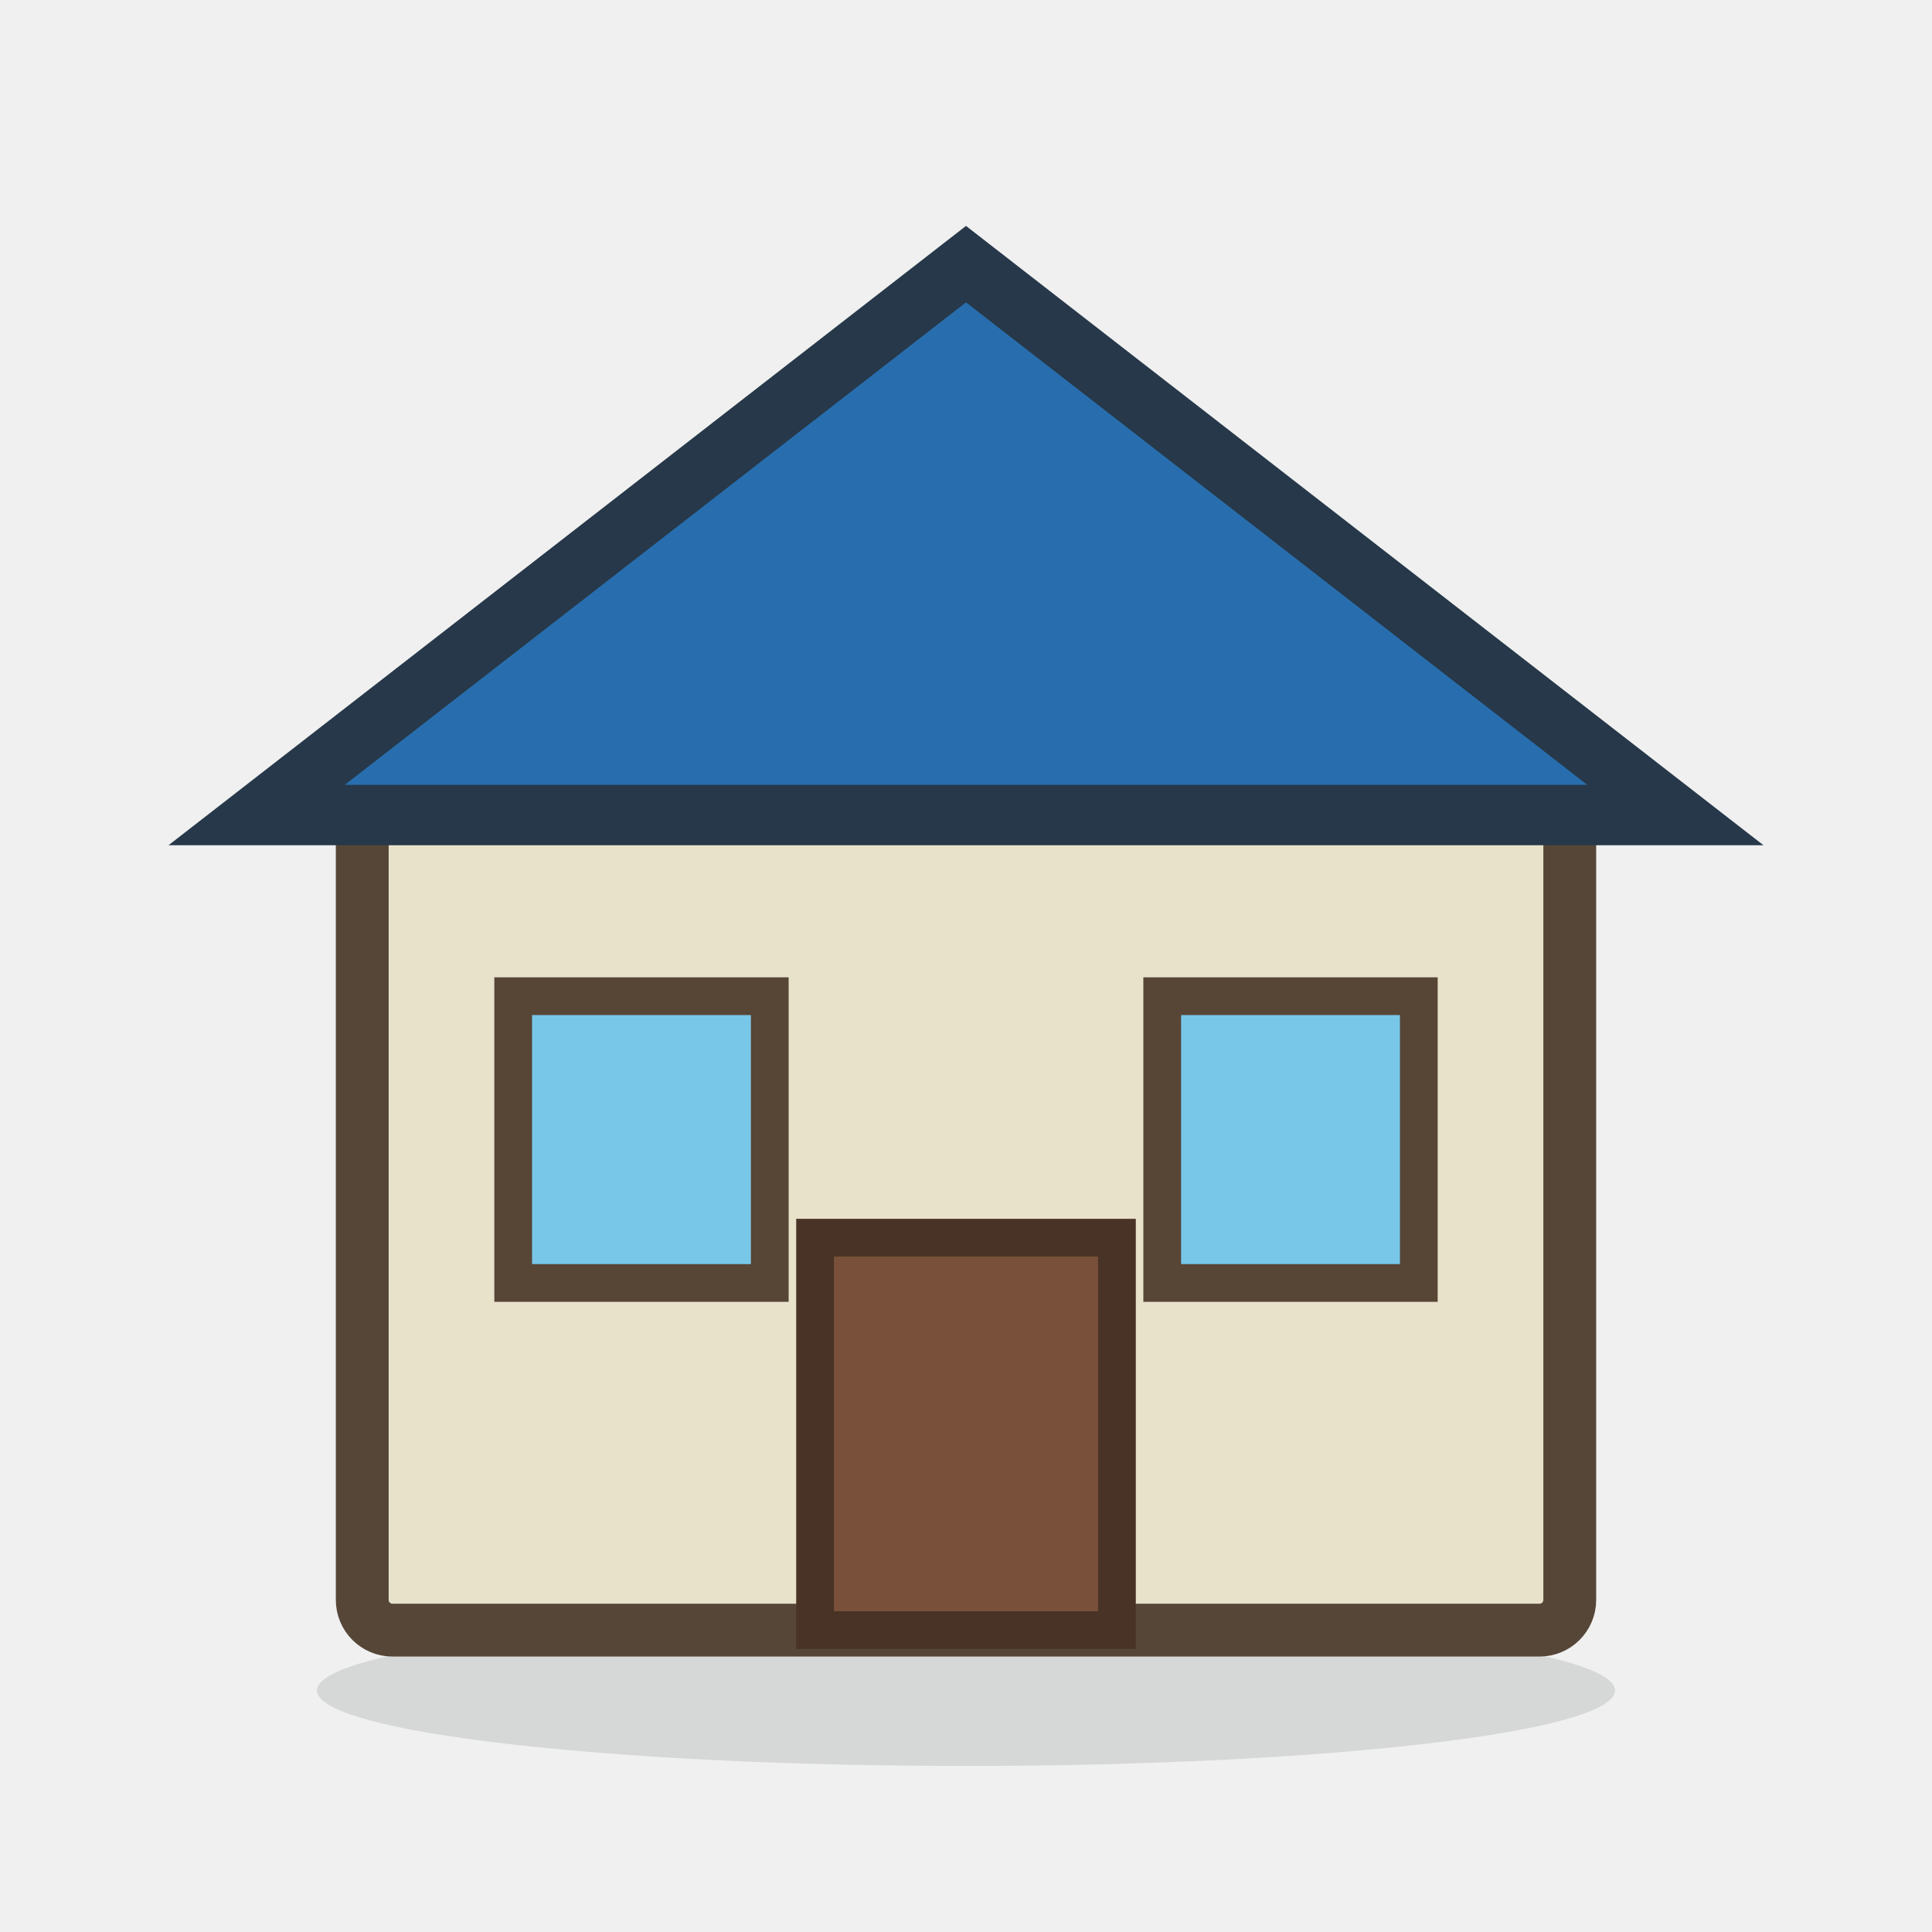
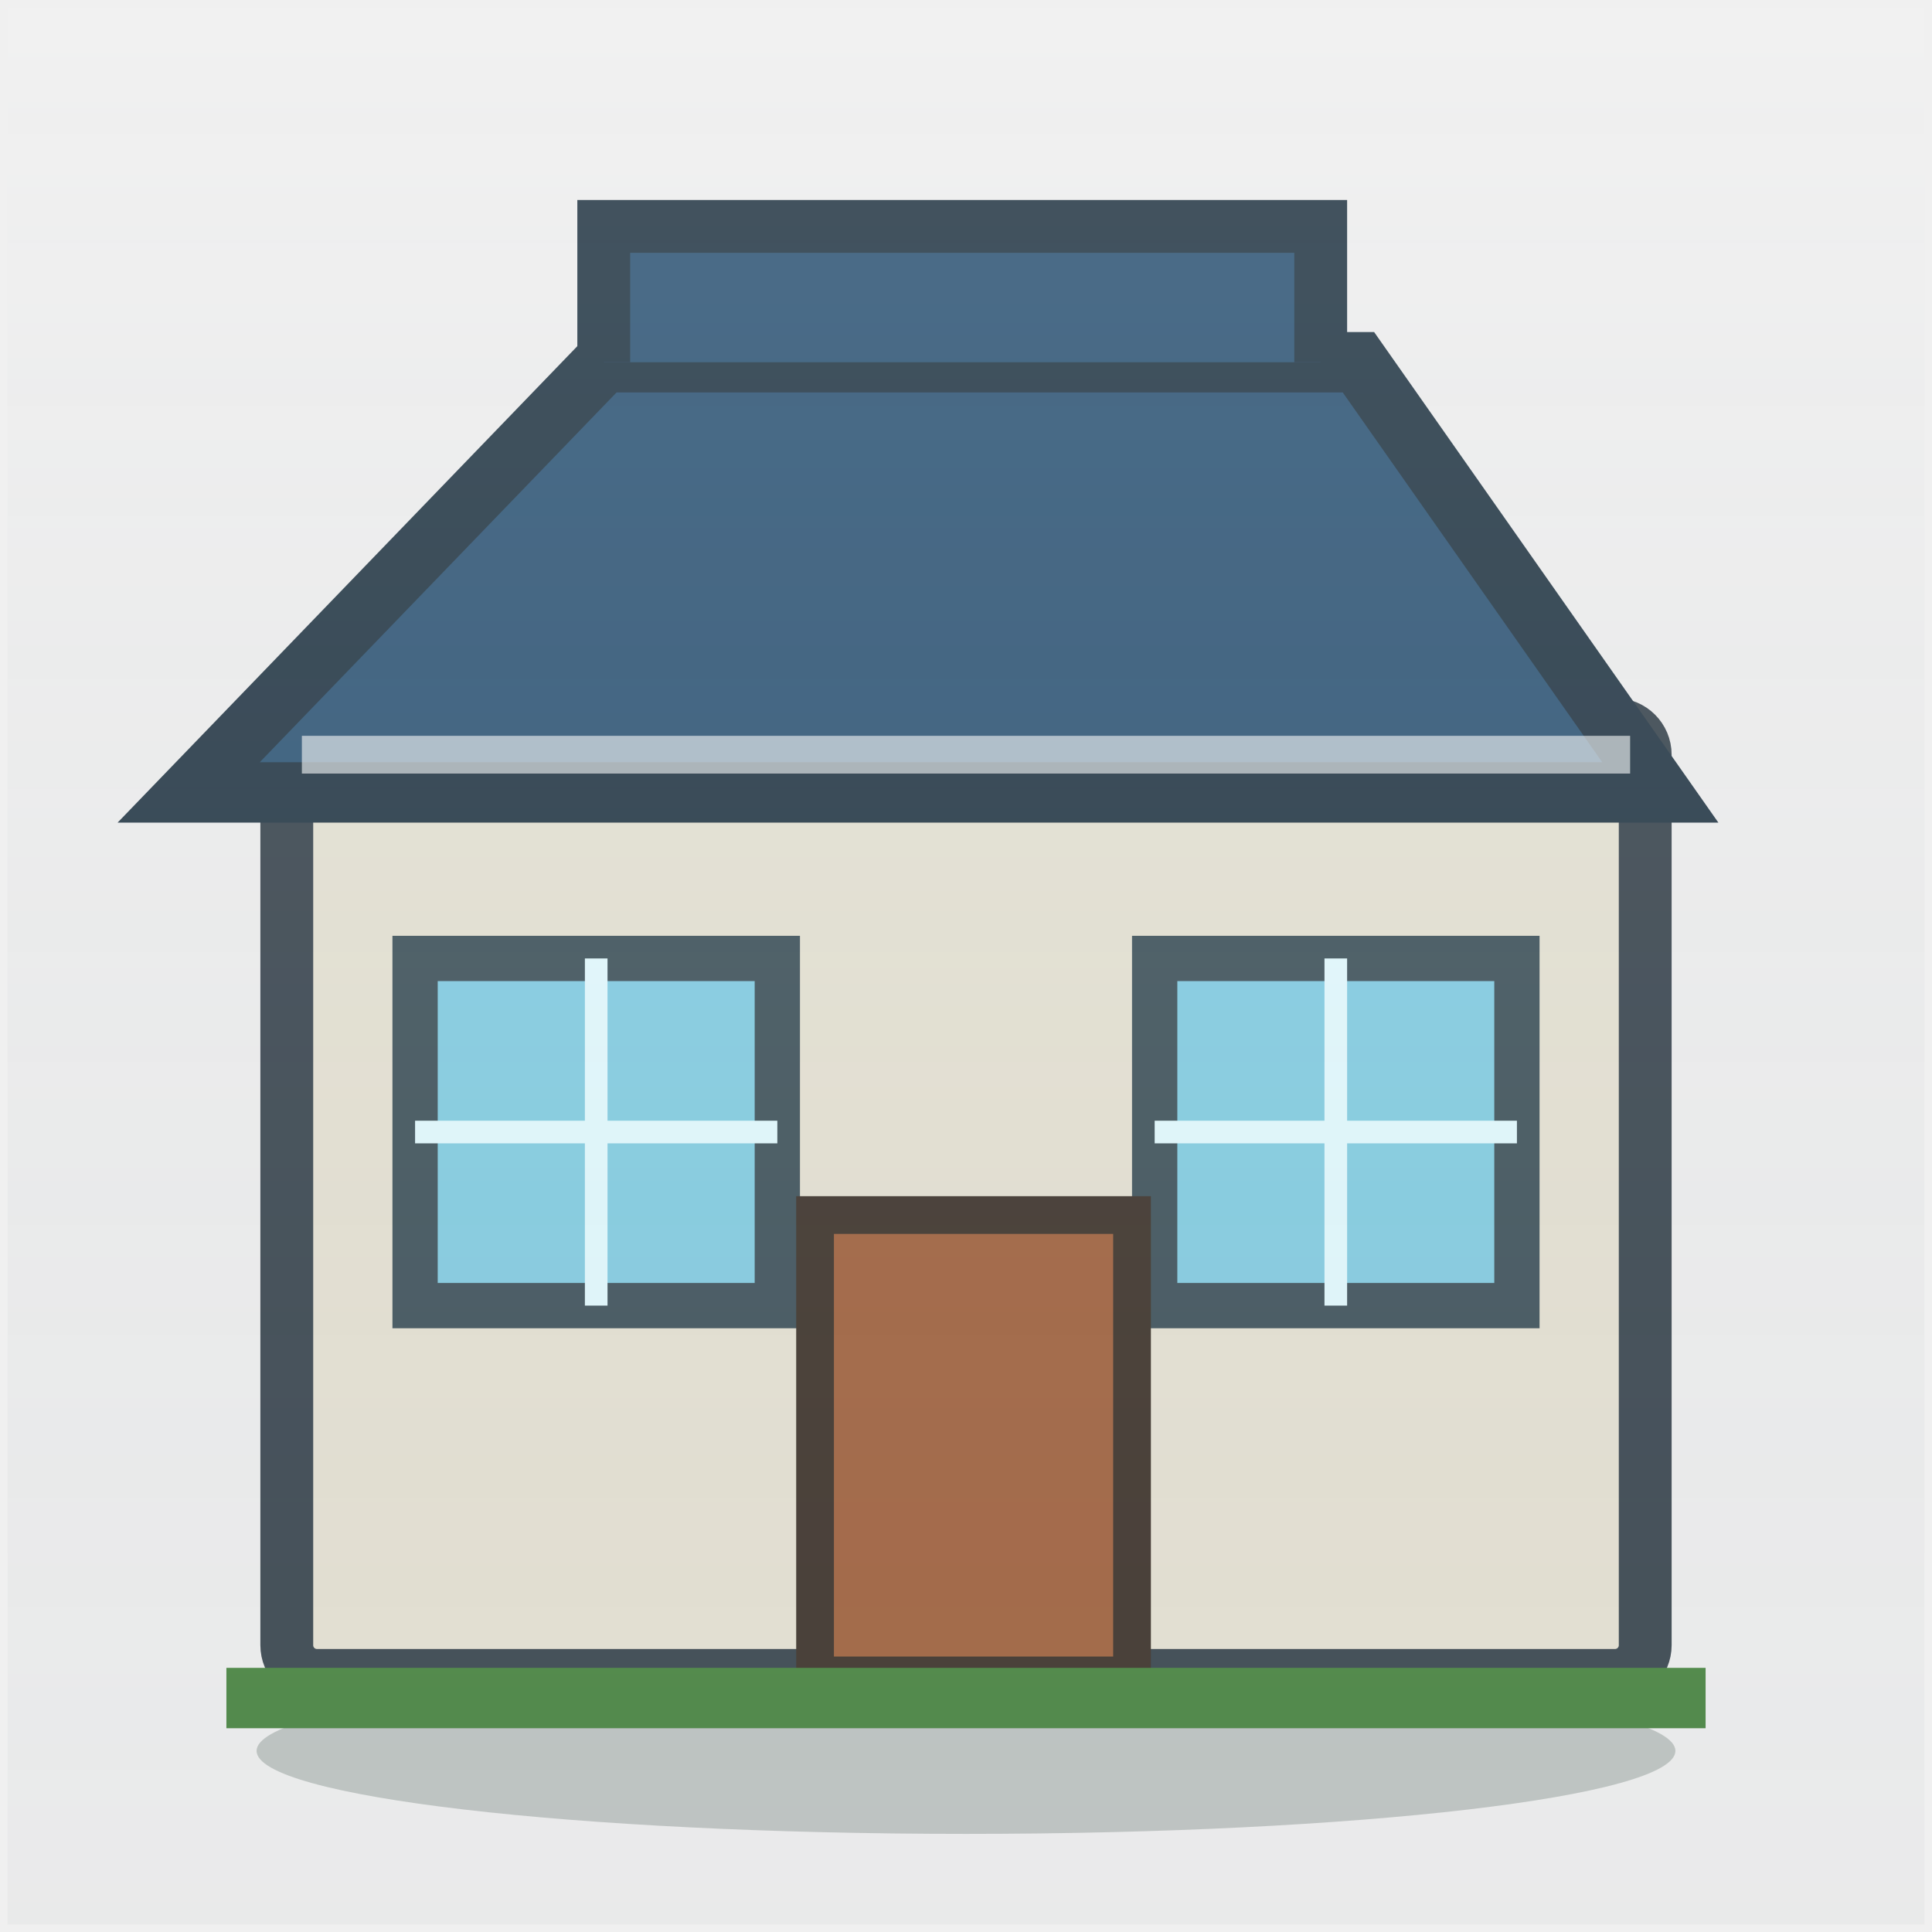
<svg xmlns="http://www.w3.org/2000/svg" width="256" height="256" viewBox="0 0 256 256">
-   <ellipse cx="128" cy="224" rx="86" ry="10" fill="#26382c" opacity=".13" />
-   <rect x="48" y="104" width="160" height="112" rx="4" fill="#e9e2cb" stroke="#554638" stroke-width="7" />
-   <path d="M34 108L128 35l94 73Z" fill="#286eae" stroke="#263849" stroke-width="8" />
-   <rect x="68" y="132" width="34" height="38" fill="#78c7e8" stroke="#574536" stroke-width="5" />
-   <rect x="154" y="132" width="34" height="38" fill="#78c7e8" stroke="#574536" stroke-width="5" />
-   <rect x="108" y="164" width="40" height="52" fill="#795039" stroke="#493326" stroke-width="5" />
+   <defs>
+     <linearGradient id="sky" x2="0" y2="1">
+       <stop stop-color="#fff" stop-opacity=".22" />
+       <stop offset="1" stop-color="#263b48" stop-opacity=".08" />
+     </linearGradient>
+   </defs>
+   <ellipse cx="128" cy="232" rx="94" ry="11" fill="#253c31" opacity=".22" />
+   <rect x="38" y="96" width="180" height="126" rx="4" fill="#e8e4d6" stroke="#46515a" stroke-width="7" />
+   <path d="M25 105L80 48h100l40 57Z" fill="#3d617f" stroke="#334552" stroke-width="8" />
+   <path d="M80 48v-18h95v18" fill="#3d617f" stroke="#334552" stroke-width="7" />
+   <rect x="55" y="127" width="48" height="46" fill="#8bd0e4" stroke="#4b5d65" stroke-width="6" />
+   <path d="M79 127v46M55 150h48" stroke="#e5fbff" stroke-width="3" />
+   <rect x="153" y="127" width="48" height="46" fill="#8bd0e4" stroke="#4b5d65" stroke-width="6" />
+   <path d="M177 127v46M153 150h48" stroke="#e5fbff" stroke-width="3" />
+   <rect x="108" y="161" width="42" height="61" fill="#a76c4a" stroke="#4a4038" stroke-width="5" />
+   <path d="M40 100h176" stroke="#fff" stroke-width="5" opacity=".6" />
+   <path d="M30 225h196" stroke="#548d4c" stroke-width="8" />
+   <rect x="1" y="1" width="254" height="254" fill="url(#sky)" opacity=".4" />
</svg>
